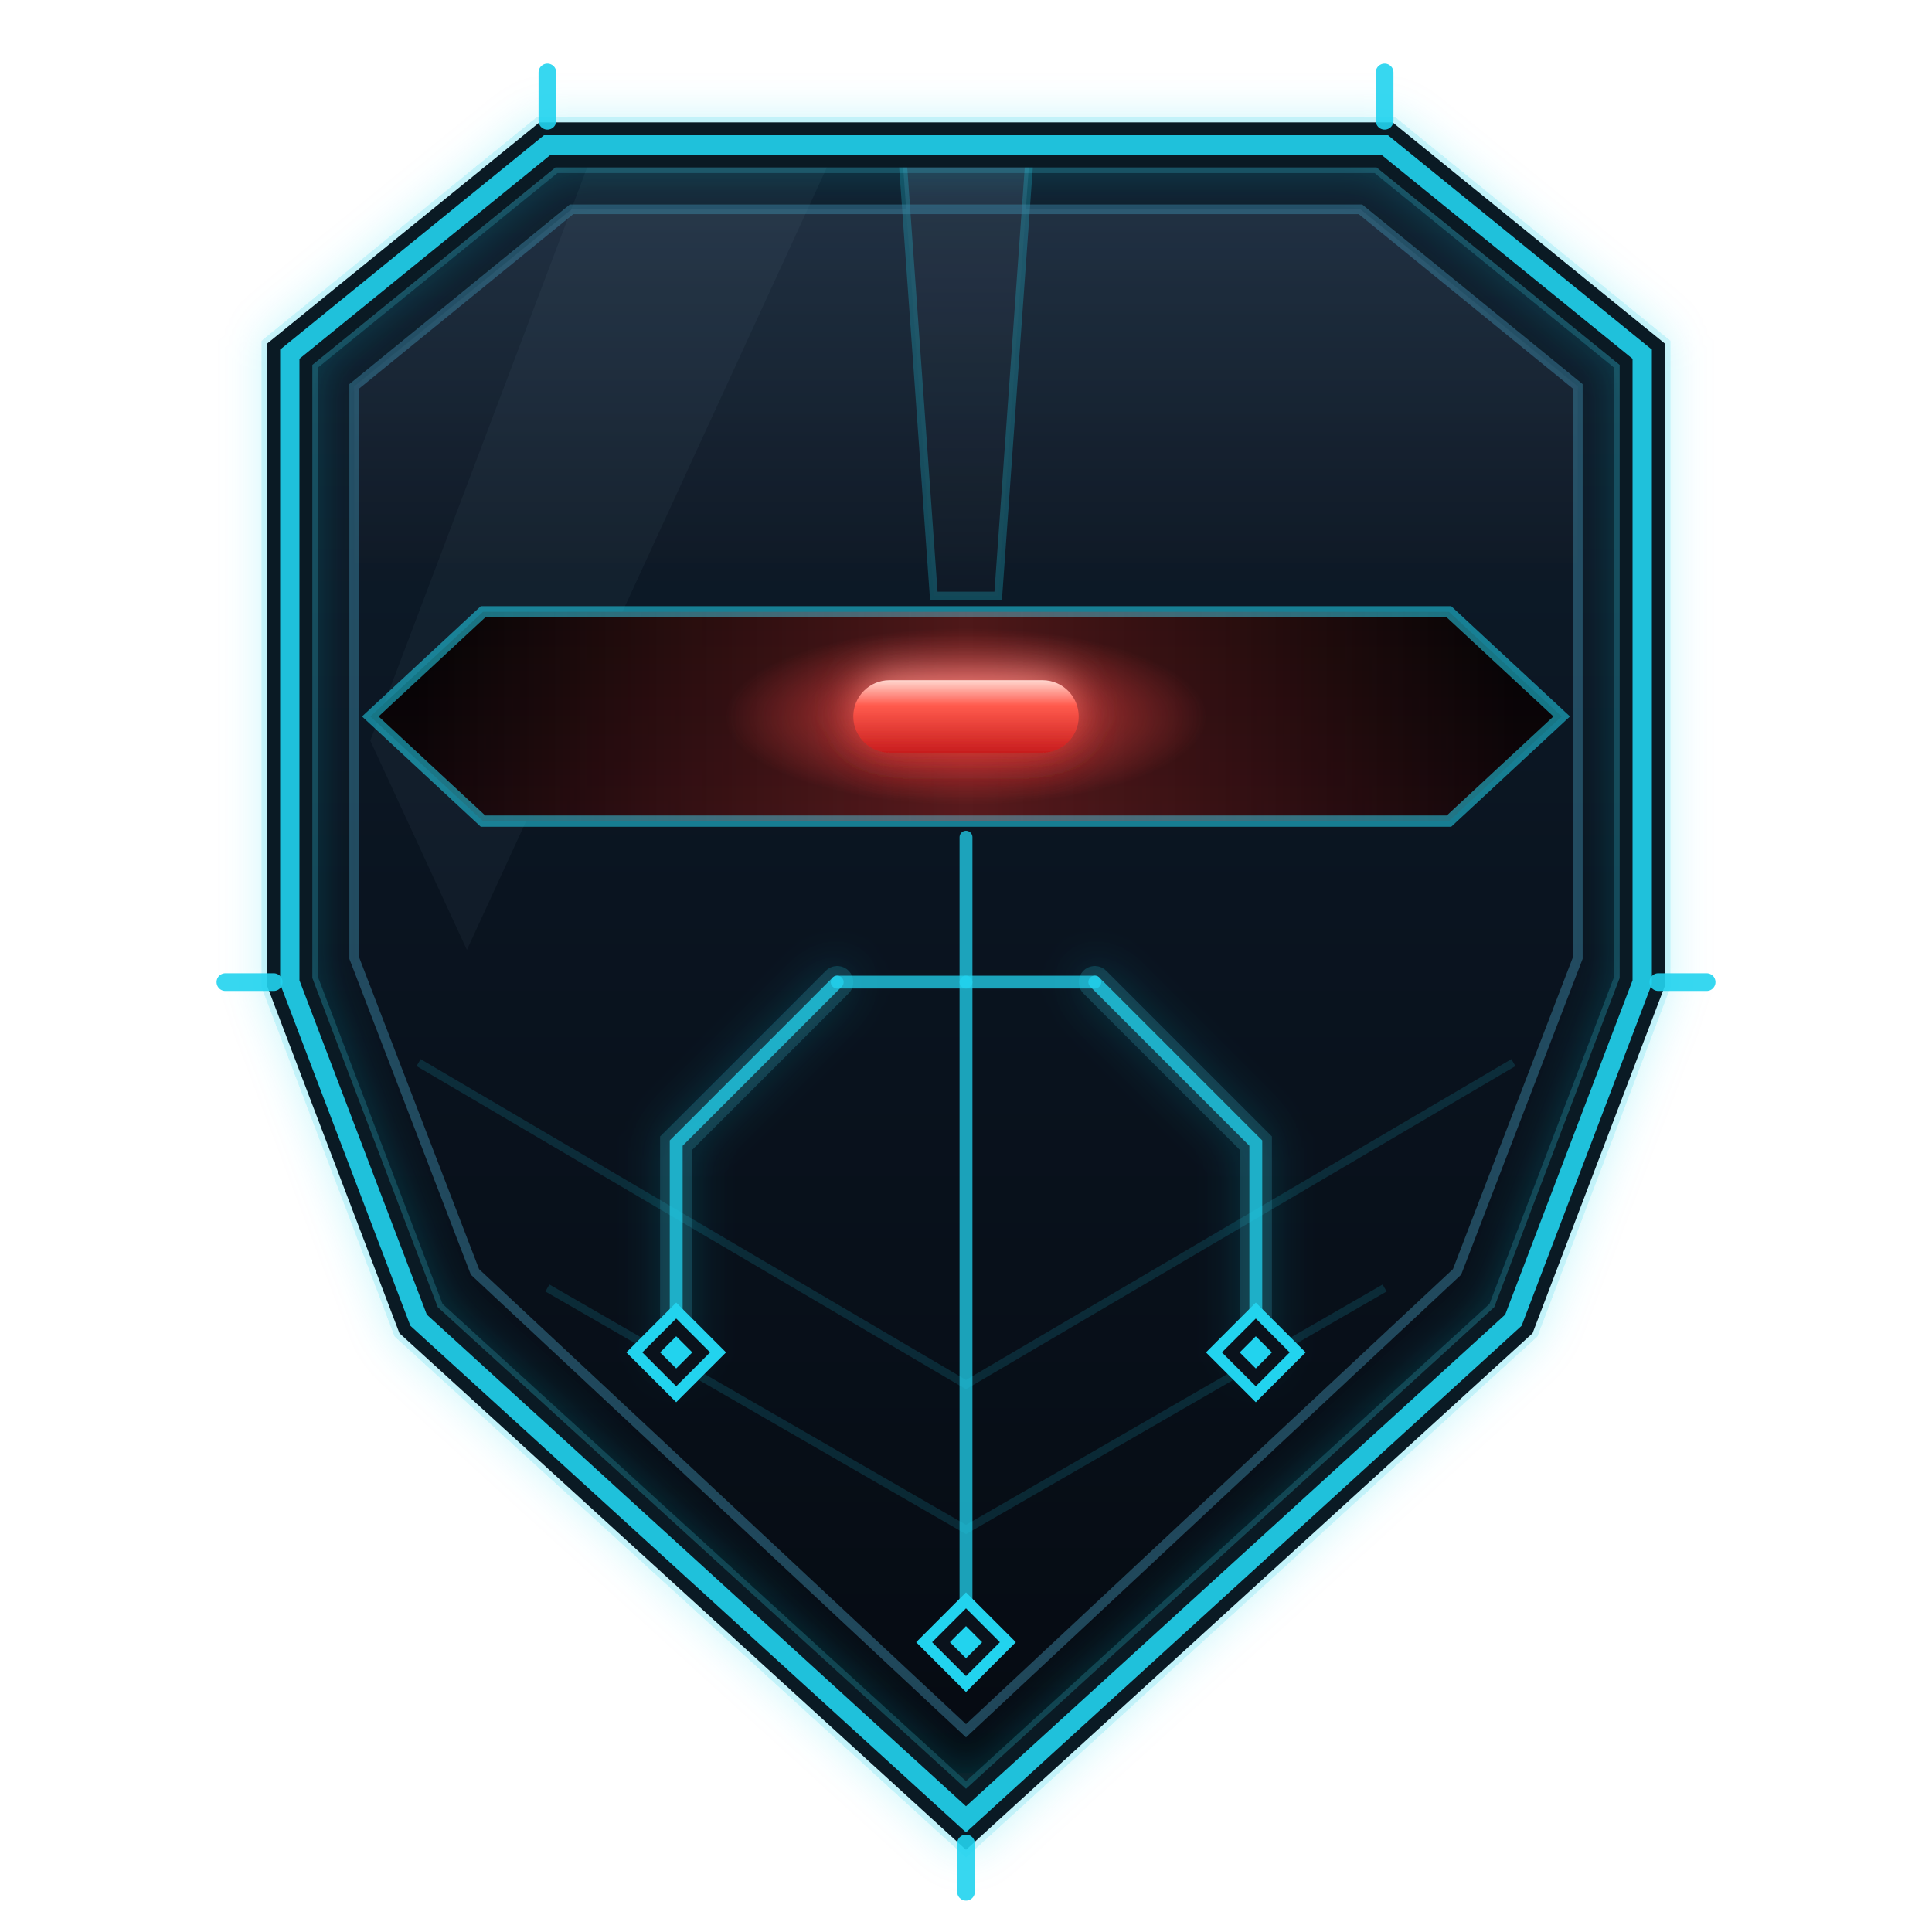
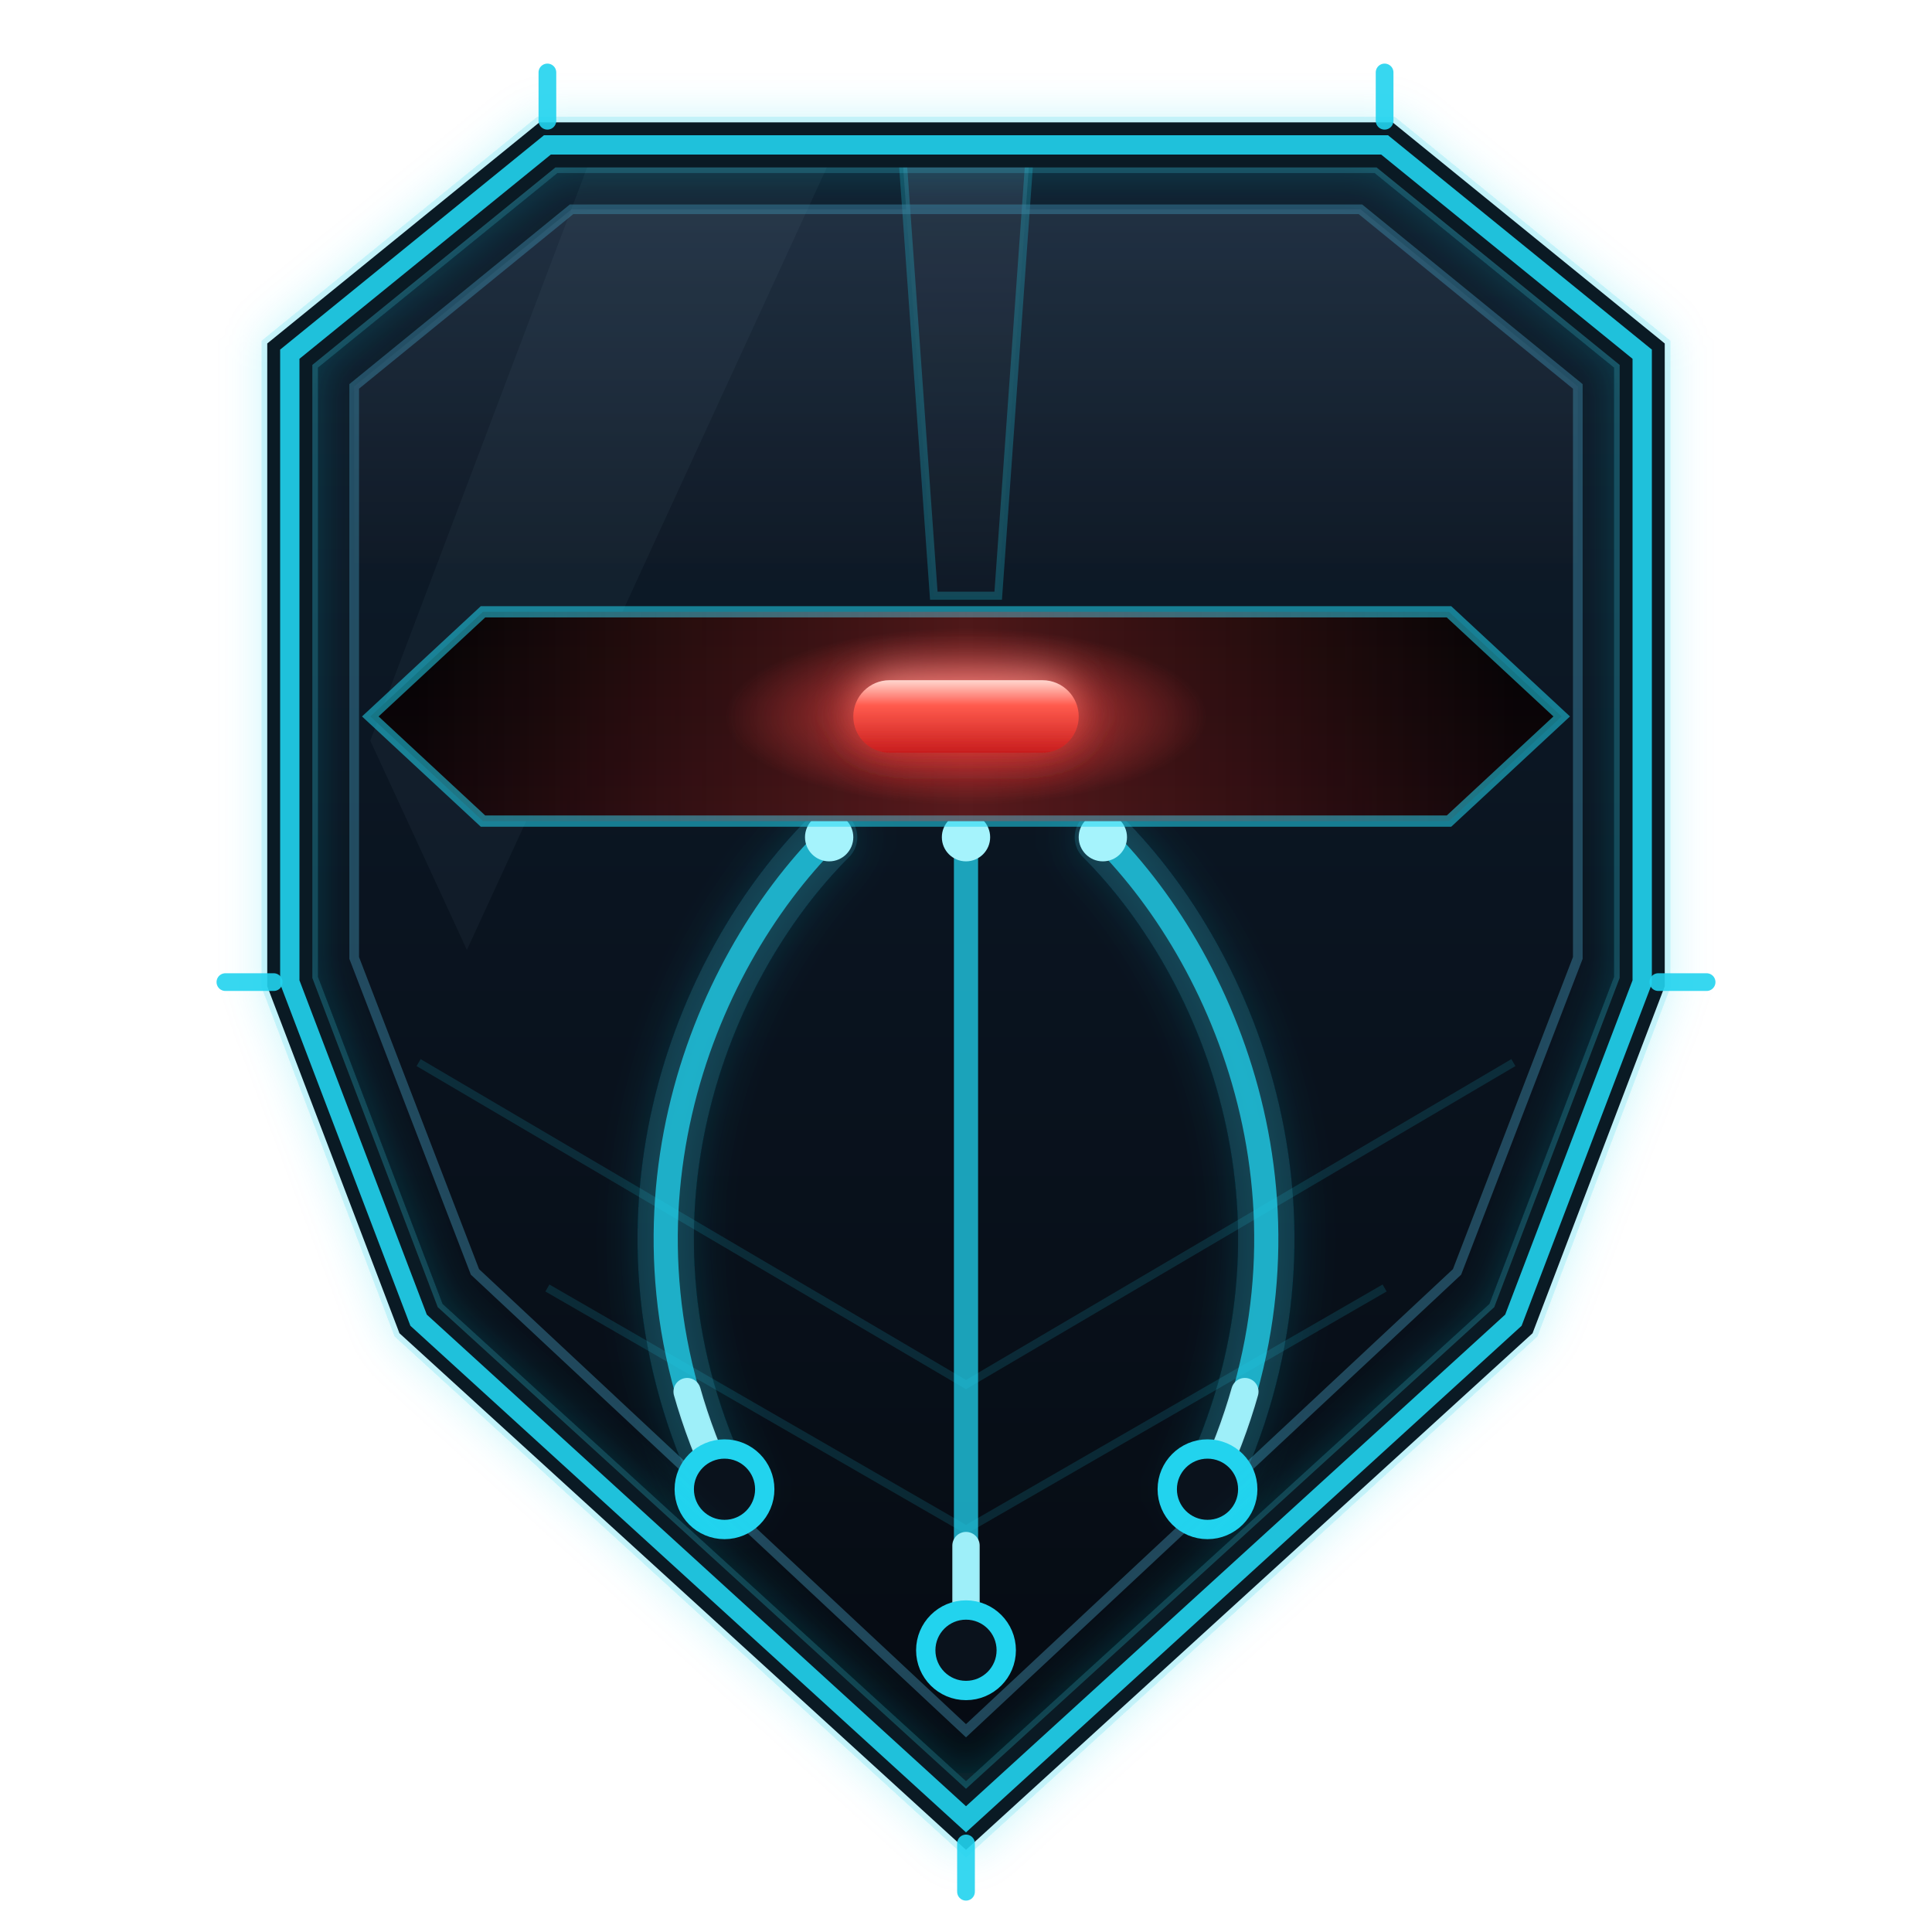
- <svg xmlns="http://www.w3.org/2000/svg" viewBox="0 0 240 240" width="240" height="240" role="img" aria-label="Galadriel sentinel shield: an angular futuristic crest whose visor slit carries a sweeping red scanning eye; three sensor channels feed it from below — the watcher that looks for the channel that lies.">
+ <svg xmlns="http://www.w3.org/2000/svg" viewBox="0 0 240 240" width="240" height="240" role="img" aria-label="Galadriel sentinel shield: an angular futuristic crest whose visor slit carries a sweeping red scanning eye; three fiber-optic sensor channels stream into it from below — the watcher that looks for the channel that lies.">
  <defs>
    <linearGradient id="plate" x1="0" y1="0" x2="0" y2="1">
      <stop offset="0%" stop-color="#10202f" />
      <stop offset="45%" stop-color="#0a1420" />
      <stop offset="100%" stop-color="#050a11" />
    </linearGradient>
    <linearGradient id="crown" x1="0" y1="0" x2="0" y2="1">
      <stop offset="0%" stop-color="#2a3a4d" />
      <stop offset="100%" stop-color="#101a26" />
    </linearGradient>
    <linearGradient id="slitwell" x1="0" y1="0" x2="0" y2="1">
      <stop offset="0%" stop-color="#020304" />
      <stop offset="100%" stop-color="#12060a" />
    </linearGradient>
    <linearGradient id="trail" x1="0" y1="0" x2="1" y2="0">
      <stop offset="0%" stop-color="#ef4444" stop-opacity="0" />
      <stop offset="50%" stop-color="#ef4444" stop-opacity="0.32" />
      <stop offset="100%" stop-color="#ef4444" stop-opacity="0" />
    </linearGradient>
    <radialGradient id="eyeglow" cx="50%" cy="50%" r="50%">
      <stop offset="0%" stop-color="#ff6b5e" stop-opacity="0.9" />
      <stop offset="45%" stop-color="#ef4444" stop-opacity="0.5" />
      <stop offset="100%" stop-color="#ef4444" stop-opacity="0" />
    </radialGradient>
    <linearGradient id="eyecore" x1="0" y1="0" x2="0" y2="1">
      <stop offset="0%" stop-color="#ffd7cf" />
      <stop offset="35%" stop-color="#ff5a4d" />
      <stop offset="100%" stop-color="#c81e1e" />
    </linearGradient>
    <filter id="glow" x="-60%" y="-60%" width="220%" height="220%">
      <feGaussianBlur stdDeviation="2.6" result="b" />
      <feMerge>
        <feMergeNode in="b" />
        <feMergeNode in="SourceGraphic" />
      </feMerge>
    </filter>
    <style>
      .rim{fill:none;stroke:#22d3ee;stroke-width:2.4;stroke-linejoin:miter;stroke-opacity:.9}
      .rimdark{fill:none;stroke:#0a1a24;stroke-width:5.6;stroke-linejoin:miter}
      .rimglow{fill:none;stroke:#22d3ee;stroke-width:7;stroke-linejoin:miter;stroke-opacity:.2;filter:url(#glow)}
      .vtick{stroke:#22d3ee;stroke-width:2.2;stroke-linecap:round;stroke-opacity:.9}
      .bevel{fill:none;stroke:#3b82a0;stroke-width:1.2;stroke-opacity:.5;stroke-linejoin:miter}
      .facet{stroke:#22d3ee;stroke-width:1;stroke-opacity:.14}
      .slitedge{fill:none;stroke:#22d3ee;stroke-width:1.4;stroke-opacity:.55;stroke-linejoin:miter}
-       .trace{fill:none;stroke:#22d3ee;stroke-width:1.6;stroke-linecap:round;stroke-opacity:.75}
-       .traceglow{fill:none;stroke:#22d3ee;stroke-width:4;stroke-linecap:round;stroke-opacity:.18;filter:url(#glow)}
-       .tnode{fill:#0a121c;stroke:#22d3ee;stroke-width:1.4}
-       .tdot{fill:#22d3ee}
+       .fiber{fill:none;stroke:#22d3ee;stroke-width:3;stroke-linecap:round;stroke-opacity:.75}
+       .fiberglow{fill:none;stroke:#22d3ee;stroke-width:7;stroke-linecap:round;stroke-opacity:.16;filter:url(#glow)}
+       .pulse{fill:none;stroke:#a5f3fc;stroke-width:3.4;stroke-linecap:round;stroke-opacity:.95;stroke-dasharray:13 174}
+       .fport{fill:#0a121c;stroke:#22d3ee;stroke-width:2.4}
+       .fjack{fill:#a5f3fc}
      .eye{animation:scan 3.6s ease-in-out infinite}
      @keyframes scan{0%{transform:translateX(0)}25%{transform:translateX(42px)}75%{transform:translateX(-42px)}100%{transform:translateX(0)}}
-       @media (prefers-reduced-motion:reduce){.eye{animation:none}}
+       @media (prefers-reduced-motion:reduce){.eye{animation:none}animate{display:none}}
      @media (prefers-color-scheme:light){.rimglow{stroke-opacity:.28}.rim{stroke-opacity:1}.rimdark{stroke:#123240}.vtick{stroke-opacity:1}}
    </style>
  </defs>
  <path d="M36 44 L68 18 L172 18 L204 44 L204 122 L188 164 L120 226 L52 164 L36 122 Z" fill="url(#plate)" />
  <path d="M44 48 L71 26 L169 26 L196 48 L196 70 L44 70 Z" fill="url(#crown)" opacity="0.65" />
  <path d="M112 18 L128 18 L124 74 L116 74 Z" fill="url(#crown)" opacity="0.9" stroke="#22d3ee" stroke-opacity="0.28" stroke-width="1" />
  <path d="M74 18 L104 18 L58 118 L46 92 Z" fill="#9fdcec" opacity="0.045" />
  <path class="bevel" d="M44 48 L71 26 L169 26 L196 48 L196 119 L181 158 L120 215 L59 158 L44 119 Z" />
  <path class="facet" d="M52 132 L120 172 L188 132" fill="none" />
  <path class="facet" d="M68 160 L120 190 L172 160" fill="none" />
  <g>
-     <path class="traceglow" d="M120 204 V122" />
-     <path class="trace" d="M120 204 V122" />
-     <path class="traceglow" d="M84 168 V142 L104 122" />
-     <path class="trace" d="M84 168 V142 L104 122" />
-     <path class="traceglow" d="M156 168 V142 L136 122" />
-     <path class="trace" d="M156 168 V142 L136 122" />
-     <path class="traceglow" d="M104 122 H136" />
-     <path class="trace" d="M104 122 H136" />
-     <path class="traceglow" d="M120 122 V104" />
-     <path class="trace" d="M120 122 V104" />
-     <path class="tnode" d="M120 198.8 L125.2 204 L120 209.2 L114.8 204 Z" />
-     <path class="tdot" d="M120 202 L122 204 L120 206 L118 204 Z" />
-     <path class="tnode" d="M84 162.8 L89.2 168 L84 173.2 L78.8 168 Z" />
-     <path class="tdot" d="M84 166 L86 168 L84 170 L82 168 Z" />
-     <path class="tnode" d="M156 162.8 L161.2 168 L156 173.2 L150.8 168 Z" />
-     <path class="tdot" d="M156 166 L158 168 L156 170 L154 168 Z" />
+     <path class="fiberglow" d="M90 185 C74 152 87 120 103 104" />
+     <path class="fiber" d="M90 185 C74 152 87 120 103 104" />
+     <path class="pulse" d="M90 185 C74 152 87 120 103 104">
+       <animate attributeName="stroke-dashoffset" from="187" to="0" dur="2.6s" begin="0.9s" repeatCount="indefinite" />
+     </path>
+     <path class="fiberglow" d="M120 205 C120 172 120 137 120 104" />
+     <path class="fiber" d="M120 205 C120 172 120 137 120 104" />
+     <path class="pulse" d="M120 205 C120 172 120 137 120 104">
+       <animate attributeName="stroke-dashoffset" from="187" to="0" dur="2.6s" begin="0s" repeatCount="indefinite" />
+     </path>
+     <path class="fiberglow" d="M150 185 C166 152 153 120 137 104" />
+     <path class="fiber" d="M150 185 C166 152 153 120 137 104" />
+     <path class="pulse" d="M150 185 C166 152 153 120 137 104">
+       <animate attributeName="stroke-dashoffset" from="187" to="0" dur="2.6s" begin="0.9s" repeatCount="indefinite" />
+     </path>
+     <circle class="fport" cx="90" cy="185" r="5" />
+     <circle class="fport" cx="120" cy="205" r="5" />
+     <circle class="fport" cx="150" cy="185" r="5" />
+     <circle class="fjack" cx="103" cy="104" r="3" />
+     <circle class="fjack" cx="120" cy="104" r="3" />
+     <circle class="fjack" cx="137" cy="104" r="3" />
  </g>
  <path d="M46 89 L60 76 L180 76 L194 89 L180 102 L60 102 Z" fill="url(#slitwell)" />
  <path class="slitedge" d="M46 89 L60 76 L180 76 L194 89 L180 102 L60 102 Z" />
  <clipPath id="slitclip">
    <path d="M46 89 L60 76 L180 76 L194 89 L180 102 L60 102 Z" />
  </clipPath>
  <g clip-path="url(#slitclip)">
    <rect x="52" y="76" width="136" height="26" fill="url(#trail)" />
    <g class="eye">
      <ellipse cx="120" cy="89" rx="30" ry="11" fill="url(#eyeglow)" />
      <rect x="106" y="84.5" width="28" height="9" rx="4.5" fill="url(#eyecore)" filter="url(#glow)" />
    </g>
  </g>
  <path class="rimglow" d="M36 44 L68 18 L172 18 L204 44 L204 122 L188 164 L120 226 L52 164 L36 122 Z" />
  <path class="rimdark" d="M36 44 L68 18 L172 18 L204 44 L204 122 L188 164 L120 226 L52 164 L36 122 Z" />
  <path class="rim" d="M36 44 L68 18 L172 18 L204 44 L204 122 L188 164 L120 226 L52 164 L36 122 Z" />
  <line class="vtick" x1="28" y1="122" x2="34" y2="122" />
  <line class="vtick" x1="206" y1="122" x2="212" y2="122" />
  <line class="vtick" x1="120" y1="229" x2="120" y2="235" />
  <line class="vtick" x1="68" y1="9" x2="68" y2="15" />
  <line class="vtick" x1="172" y1="9" x2="172" y2="15" />
</svg>
